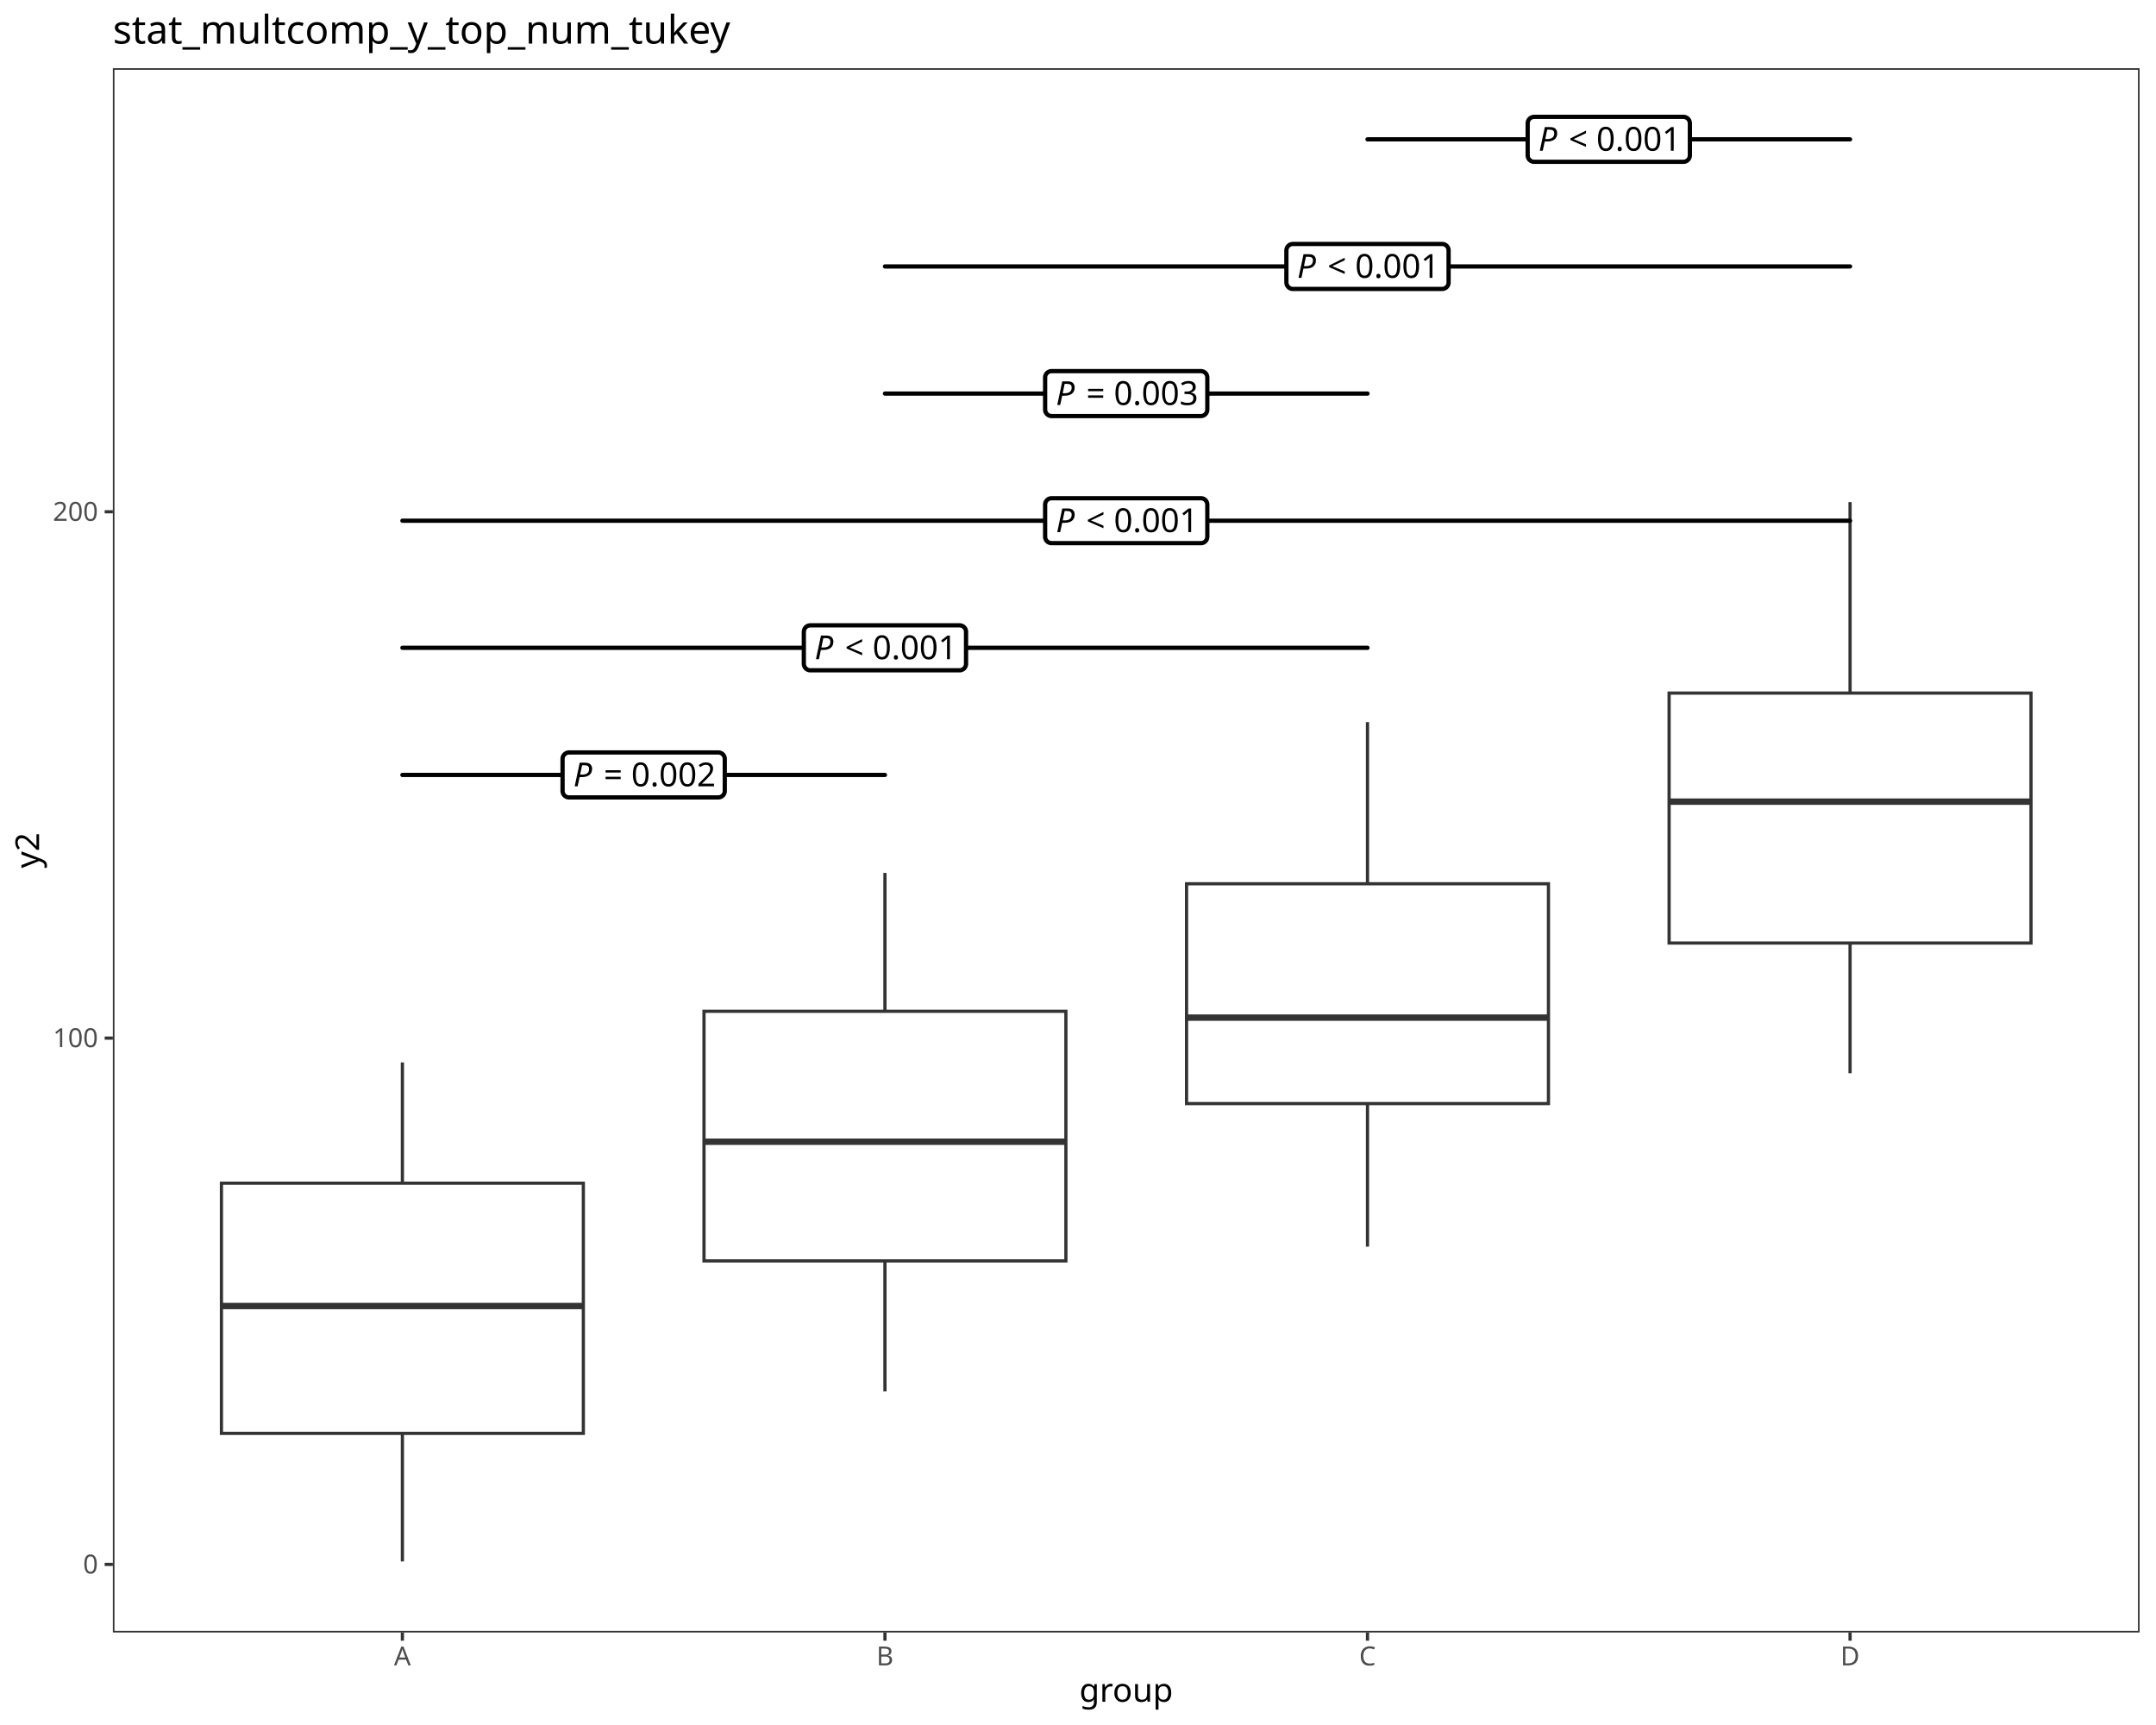
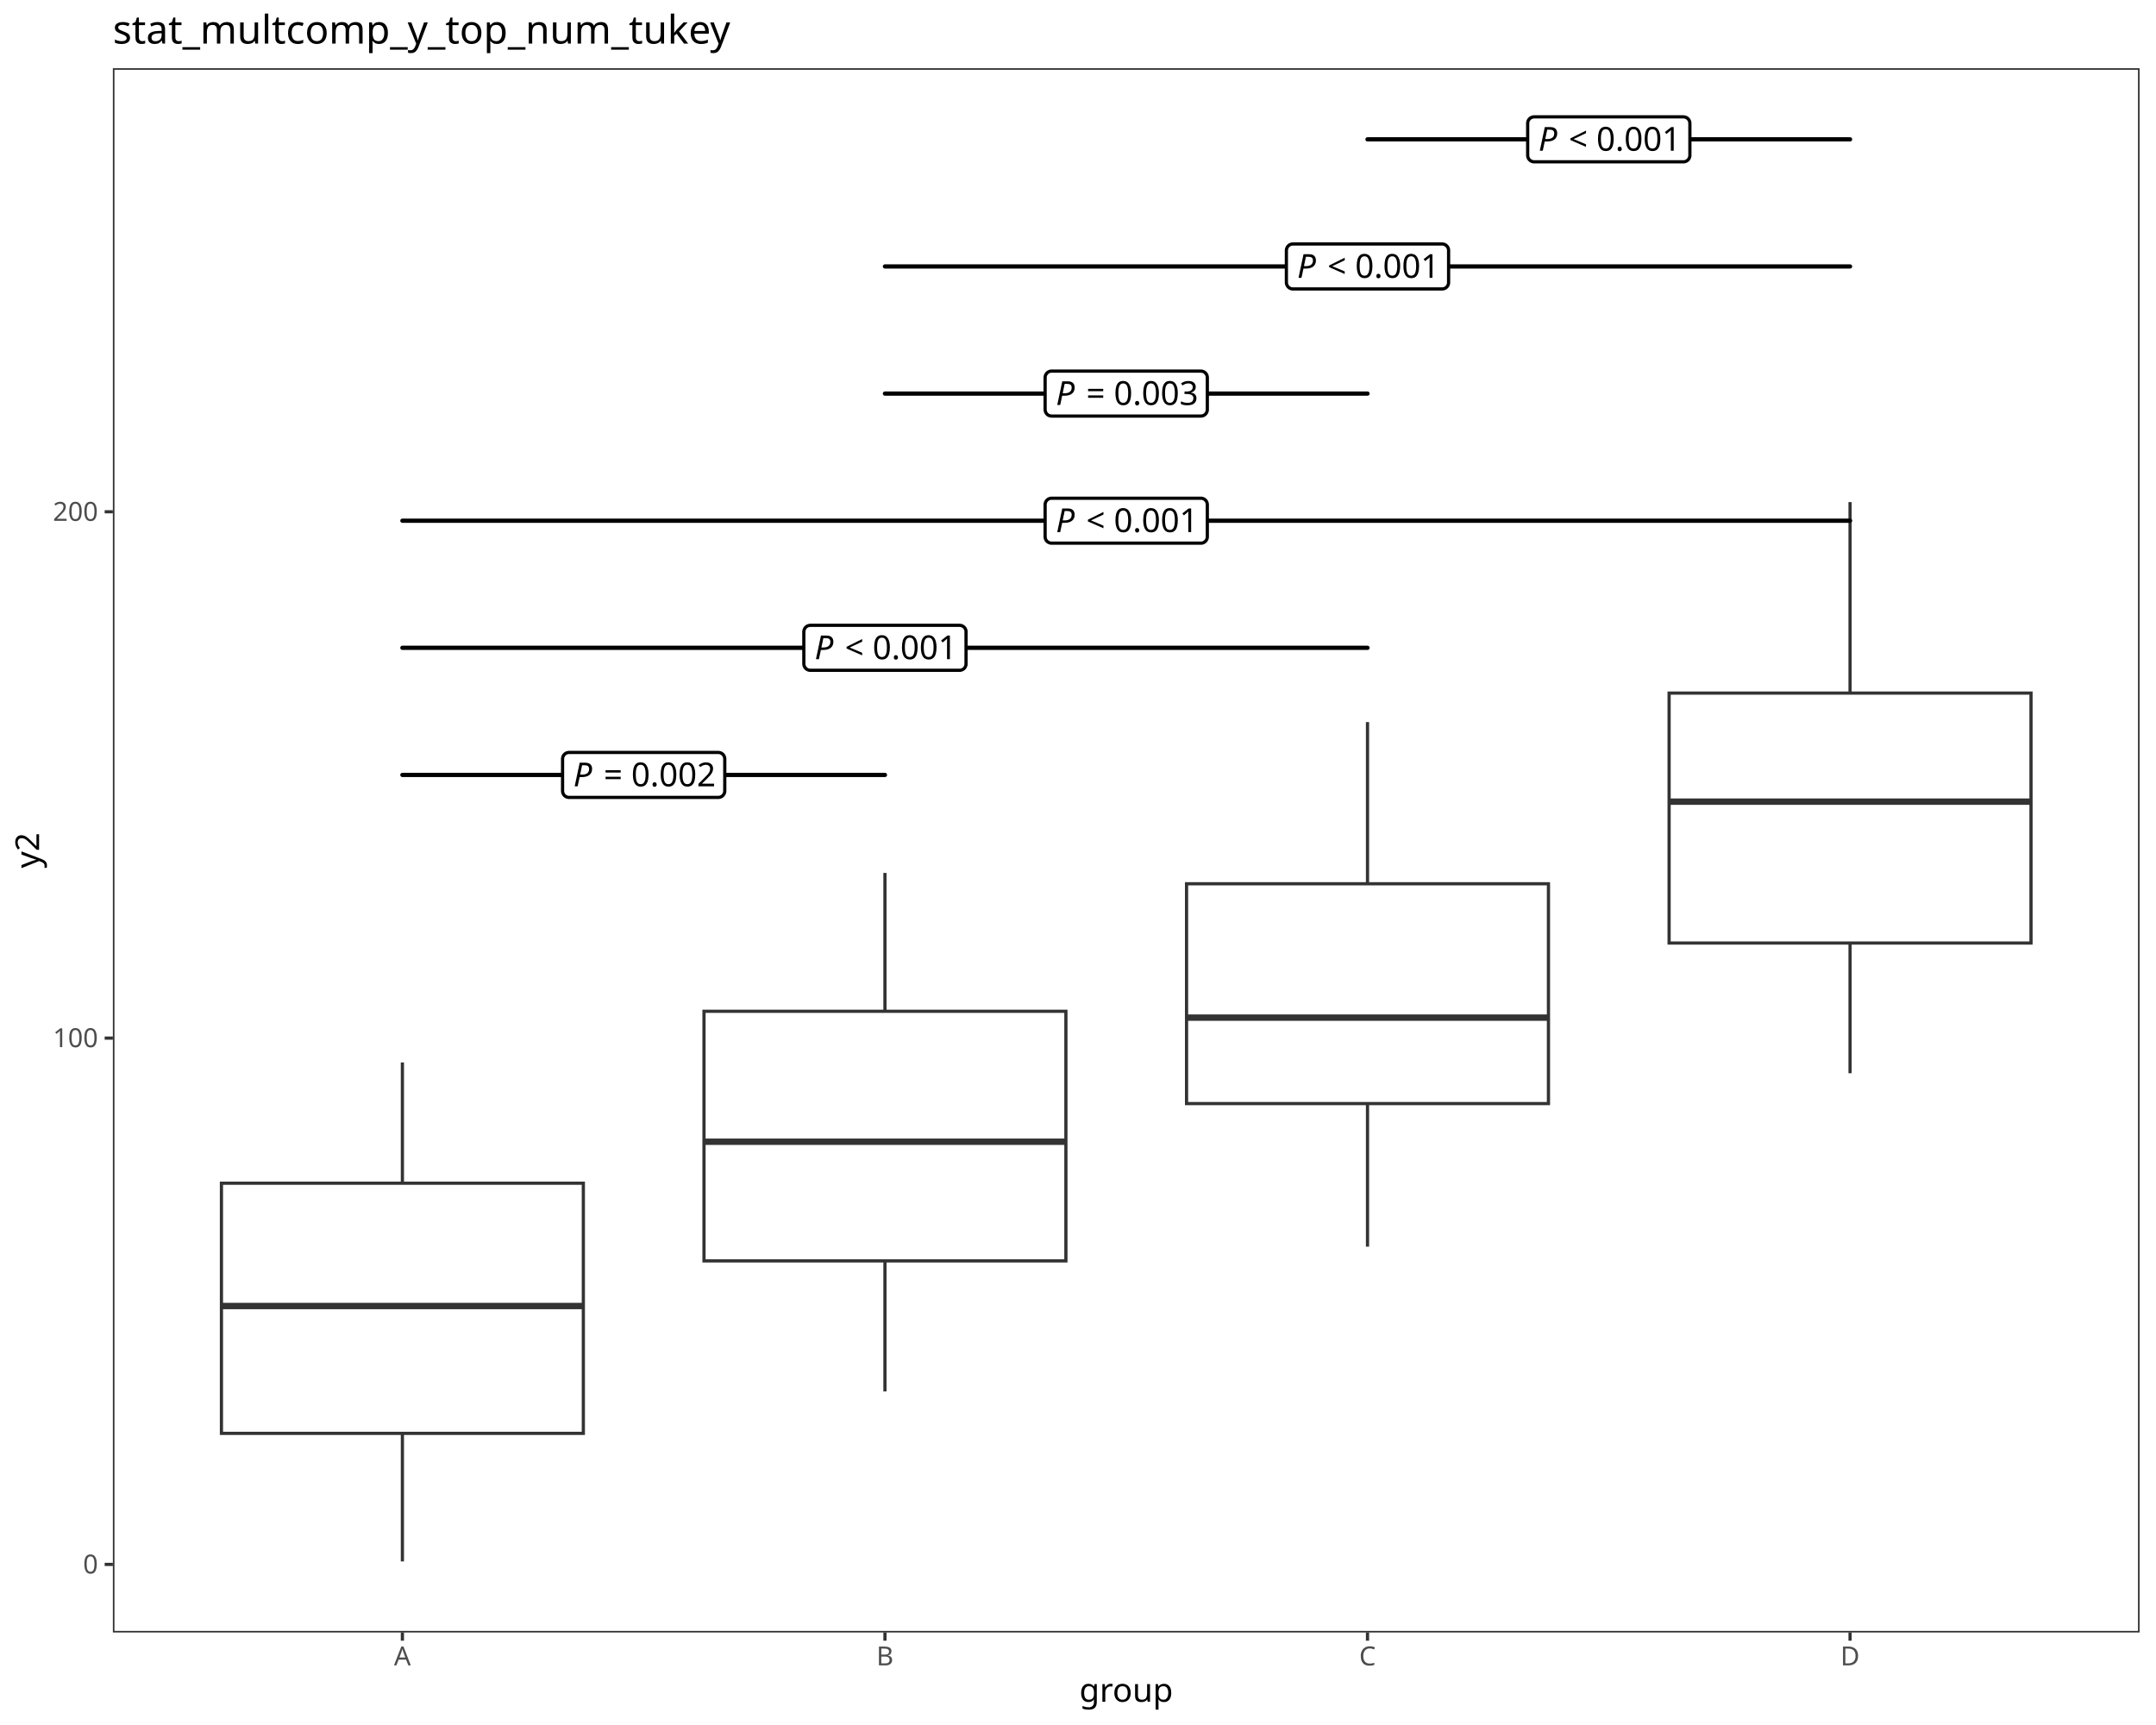
<svg xmlns="http://www.w3.org/2000/svg" class="svglite" data-engine-version="2.0" width="720.00pt" height="576.00pt" viewBox="0 0 720.00 576.00">
  <defs>
    <style type="text/css">
    .svglite line, .svglite polyline, .svglite polygon, .svglite path, .svglite rect, .svglite circle {
      fill: none;
      stroke: #000000;
      stroke-linecap: round;
      stroke-linejoin: round;
      stroke-miterlimit: 10.00;
    }
  </style>
  </defs>
  <rect width="100%" height="100%" style="stroke: none; fill: #FFFFFF;" />
  <defs>
    <clipPath id="cpMC4wMHw3MjAuMDB8MC4wMHw1NzYuMDA=">
      <rect x="0.00" y="0.00" width="720.00" height="576.00" />
    </clipPath>
  </defs>
  <g clip-path="url(#cpMC4wMHw3MjAuMDB8MC4wMHw1NzYuMDA=)">
    <rect x="0.00" y="0.00" width="720.00" height="576.00" style="stroke-width: 1.07; stroke: #FFFFFF; fill: #FFFFFF;" />
  </g>
  <defs>
    <clipPath id="cpMzcuNjl8NzE0LjUyfDIyLjc4fDU0NS4xMQ==">
      <rect x="37.69" y="22.78" width="676.83" height="522.33" />
    </clipPath>
  </defs>
  <g clip-path="url(#cpMzcuNjl8NzE0LjUyfDIyLjc4fDU0NS4xMQ==)">
    <rect x="37.69" y="22.78" width="676.83" height="522.33" style="stroke-width: 1.07; stroke: none; fill: #FFFFFF;" />
    <line x1="134.38" y1="395.09" x2="134.38" y2="354.75" style="stroke-width: 1.07; stroke: #333333; stroke-linecap: butt;" />
    <line x1="134.38" y1="478.62" x2="134.38" y2="521.37" style="stroke-width: 1.07; stroke: #333333; stroke-linecap: butt;" />
    <polygon points="73.95,395.09 73.95,478.62 194.81,478.62 194.81,395.09 73.95,395.09 " style="stroke-width: 1.07; stroke: #333333; stroke-linecap: butt; stroke-linejoin: miter; fill: #FFFFFF;" />
    <line x1="73.95" y1="436.10" x2="194.81" y2="436.10" style="stroke-width: 2.13; stroke: #333333; stroke-linecap: butt; stroke-linejoin: miter;" />
    <line x1="295.53" y1="337.68" x2="295.53" y2="291.47" style="stroke-width: 1.07; stroke: #333333; stroke-linecap: butt;" />
    <line x1="295.53" y1="421.03" x2="295.53" y2="464.62" style="stroke-width: 1.07; stroke: #333333; stroke-linecap: butt;" />
    <polygon points="235.10,337.68 235.10,421.03 355.96,421.03 355.96,337.68 235.10,337.68 " style="stroke-width: 1.07; stroke: #333333; stroke-linecap: butt; stroke-linejoin: miter; fill: #FFFFFF;" />
    <line x1="235.10" y1="381.24" x2="355.96" y2="381.24" style="stroke-width: 2.13; stroke: #333333; stroke-linecap: butt; stroke-linejoin: miter;" />
    <line x1="456.68" y1="295.10" x2="456.68" y2="241.11" style="stroke-width: 1.07; stroke: #333333; stroke-linecap: butt;" />
    <line x1="456.68" y1="368.50" x2="456.68" y2="416.28" style="stroke-width: 1.07; stroke: #333333; stroke-linecap: butt;" />
    <polygon points="396.25,295.10 396.25,368.50 517.11,368.50 517.11,295.10 396.25,295.10 " style="stroke-width: 1.07; stroke: #333333; stroke-linecap: butt; stroke-linejoin: miter; fill: #FFFFFF;" />
    <line x1="396.25" y1="339.80" x2="517.11" y2="339.80" style="stroke-width: 2.13; stroke: #333333; stroke-linecap: butt; stroke-linejoin: miter;" />
    <line x1="617.83" y1="231.43" x2="617.83" y2="167.65" style="stroke-width: 1.07; stroke: #333333; stroke-linecap: butt;" />
    <line x1="617.83" y1="314.89" x2="617.83" y2="358.36" style="stroke-width: 1.07; stroke: #333333; stroke-linecap: butt;" />
    <polygon points="557.40,231.43 557.40,314.89 678.26,314.89 678.26,231.43 557.40,231.43 " style="stroke-width: 1.07; stroke: #333333; stroke-linecap: butt; stroke-linejoin: miter; fill: #FFFFFF;" />
    <line x1="557.40" y1="267.68" x2="678.26" y2="267.68" style="stroke-width: 2.13; stroke: #333333; stroke-linecap: butt; stroke-linejoin: miter;" />
    <line x1="134.38" y1="258.76" x2="295.53" y2="258.76" style="stroke-width: 1.42;" />
-     <polygon points="190.03,266.27 239.88,266.27 239.79,266.27 240.14,266.25 240.48,266.18 240.80,266.06 241.11,265.89 241.37,265.67 241.61,265.41 241.79,265.11 241.93,264.79 242.01,264.45 242.04,264.11 242.04,264.11 242.04,253.41 242.04,253.41 242.01,253.07 241.93,252.73 241.79,252.41 241.61,252.11 241.37,251.85 241.11,251.63 240.80,251.46 240.48,251.34 240.14,251.27 239.88,251.25 190.03,251.25 190.29,251.27 189.94,251.25 189.60,251.30 189.26,251.39 188.95,251.54 188.66,251.74 188.41,251.98 188.20,252.26 188.04,252.56 187.93,252.89 187.88,253.24 187.87,253.41 187.87,264.11 187.88,263.93 187.88,264.28 187.93,264.62 188.04,264.95 188.20,265.26 188.41,265.54 188.66,265.78 188.95,265.98 189.26,266.13 189.60,266.22 189.94,266.27 " style="stroke-width: 1.42; fill: #FFFFFF;" />
+     <polygon points="190.03,266.27 239.88,266.27 239.79,266.27 240.14,266.25 240.48,266.18 240.80,266.06 241.11,265.89 241.37,265.67 241.61,265.41 241.79,265.11 241.93,264.79 242.01,264.45 242.04,264.11 242.04,264.11 242.04,253.41 242.04,253.41 242.01,253.07 241.93,252.73 241.79,252.41 241.61,252.11 241.37,251.85 241.11,251.63 240.80,251.46 240.48,251.34 240.14,251.27 239.88,251.25 190.03,251.25 190.29,251.27 189.94,251.25 189.60,251.30 189.26,251.39 188.95,251.54 188.66,251.74 188.41,251.98 188.20,252.26 188.04,252.56 187.93,252.89 187.88,253.24 187.87,253.41 187.87,264.11 187.88,263.93 187.88,264.28 187.93,264.62 188.04,264.95 188.20,265.26 188.41,265.54 188.66,265.78 188.95,265.98 189.26,266.13 189.60,266.22 189.94,266.27 " style="stroke-width: 1.07; fill: #FFFFFF;" />
    <text x="191.47" y="262.56" style="font-size: 11.04px; font-style: italic; font-family: sans;" textLength="7.37px" lengthAdjust="spacingAndGlyphs">P</text>
    <text x="198.83" y="262.56" style="font-size: 11.04px; font-family: sans;" textLength="2.76px" lengthAdjust="spacingAndGlyphs"> </text>
    <text x="201.60" y="262.56" style="font-size: 11.04px; font-family: sans;" textLength="6.45px" lengthAdjust="spacingAndGlyphs">=</text>
    <text x="208.05" y="262.56" style="font-size: 11.04px; font-family: sans;" textLength="2.76px" lengthAdjust="spacingAndGlyphs"> </text>
    <text x="210.81" y="262.56" style="font-size: 11.04px; font-family: sans;" textLength="27.63px" lengthAdjust="spacingAndGlyphs">0.002</text>
    <line x1="134.38" y1="216.31" x2="456.68" y2="216.31" style="stroke-width: 1.42;" />
-     <polygon points="270.60,223.82 320.45,223.82 320.37,223.82 320.71,223.81 321.05,223.74 321.38,223.61 321.68,223.44 321.95,223.22 322.18,222.96 322.37,222.66 322.50,222.34 322.59,222.01 322.61,221.66 322.61,221.66 322.61,210.96 322.61,210.96 322.59,210.62 322.50,210.28 322.37,209.96 322.18,209.67 321.95,209.41 321.68,209.19 321.38,209.01 321.05,208.89 320.71,208.82 320.45,208.80 270.60,208.80 270.86,208.82 270.52,208.81 270.17,208.85 269.84,208.95 269.52,209.09 269.24,209.29 268.99,209.53 268.78,209.81 268.62,210.12 268.51,210.45 268.45,210.79 268.44,210.96 268.44,221.66 268.45,221.49 268.45,221.83 268.51,222.18 268.62,222.51 268.78,222.82 268.99,223.09 269.24,223.33 269.52,223.53 269.84,223.68 270.17,223.78 270.52,223.82 " style="stroke-width: 1.42; fill: #FFFFFF;" />
+     <polygon points="270.60,223.82 320.45,223.82 320.37,223.82 320.71,223.81 321.05,223.74 321.38,223.61 321.68,223.44 321.95,223.22 322.18,222.96 322.37,222.66 322.50,222.34 322.59,222.01 322.61,221.66 322.61,221.66 322.61,210.96 322.61,210.96 322.59,210.62 322.50,210.28 322.37,209.96 322.18,209.67 321.95,209.41 321.68,209.19 321.38,209.01 321.05,208.89 320.71,208.82 320.45,208.80 270.60,208.80 270.86,208.82 270.52,208.81 270.17,208.85 269.84,208.95 269.52,209.09 269.24,209.29 268.99,209.53 268.78,209.81 268.62,210.12 268.51,210.45 268.45,210.79 268.44,210.96 268.44,221.66 268.45,221.49 268.45,221.83 268.51,222.18 268.62,222.51 268.78,222.82 268.99,223.09 269.24,223.33 269.52,223.53 269.84,223.68 270.17,223.78 270.52,223.82 " style="stroke-width: 1.07; fill: #FFFFFF;" />
    <text x="272.04" y="220.11" style="font-size: 11.04px; font-style: italic; font-family: sans;" textLength="7.37px" lengthAdjust="spacingAndGlyphs">P</text>
    <text x="279.41" y="220.11" style="font-size: 11.04px; font-family: sans;" textLength="2.76px" lengthAdjust="spacingAndGlyphs"> </text>
    <text x="282.17" y="220.11" style="font-size: 11.04px; font-family: sans;" textLength="6.45px" lengthAdjust="spacingAndGlyphs">&lt;</text>
    <text x="288.62" y="220.11" style="font-size: 11.04px; font-family: sans;" textLength="2.76px" lengthAdjust="spacingAndGlyphs"> </text>
    <text x="291.39" y="220.11" style="font-size: 11.04px; font-family: sans;" textLength="27.63px" lengthAdjust="spacingAndGlyphs">0.001</text>
    <line x1="134.38" y1="173.87" x2="617.83" y2="173.87" style="stroke-width: 1.42;" />
-     <polygon points="351.18,181.37 401.03,181.37 400.94,181.37 401.29,181.36 401.63,181.29 401.96,181.17 402.26,180.99 402.53,180.77 402.76,180.51 402.94,180.22 403.08,179.90 403.16,179.56 403.19,179.21 403.19,179.21 403.19,168.52 403.19,168.52 403.16,168.17 403.08,167.83 402.94,167.51 402.76,167.22 402.53,166.96 402.26,166.74 401.96,166.57 401.63,166.44 401.29,166.37 401.03,166.36 351.18,166.36 351.44,166.37 351.09,166.36 350.75,166.40 350.41,166.50 350.10,166.65 349.81,166.84 349.56,167.09 349.35,167.36 349.19,167.67 349.08,168.00 349.03,168.34 349.02,168.52 349.02,179.21 349.03,179.04 349.03,179.39 349.08,179.73 349.19,180.06 349.35,180.37 349.56,180.65 349.81,180.89 350.10,181.08 350.41,181.23 350.75,181.33 351.09,181.37 " style="stroke-width: 1.42; fill: #FFFFFF;" />
+     <polygon points="351.18,181.37 401.03,181.37 400.94,181.37 401.29,181.36 401.63,181.29 401.96,181.17 402.26,180.99 402.53,180.77 402.76,180.51 402.94,180.22 403.08,179.90 403.16,179.56 403.19,179.21 403.19,179.21 403.19,168.52 403.19,168.52 403.16,168.17 403.08,167.83 402.94,167.51 402.76,167.22 402.53,166.96 402.26,166.74 401.96,166.57 401.63,166.44 401.29,166.37 401.03,166.36 351.18,166.36 351.44,166.37 351.09,166.36 350.75,166.40 350.41,166.50 350.10,166.65 349.81,166.84 349.56,167.09 349.35,167.36 349.19,167.67 349.08,168.00 349.03,168.34 349.02,168.52 349.02,179.21 349.03,179.04 349.03,179.39 349.08,179.73 349.19,180.06 349.35,180.37 349.56,180.65 349.81,180.89 350.10,181.08 350.41,181.23 350.75,181.33 351.09,181.37 " style="stroke-width: 1.07; fill: #FFFFFF;" />
    <text x="352.62" y="177.67" style="font-size: 11.04px; font-style: italic; font-family: sans;" textLength="7.37px" lengthAdjust="spacingAndGlyphs">P</text>
    <text x="359.99" y="177.67" style="font-size: 11.04px; font-family: sans;" textLength="2.76px" lengthAdjust="spacingAndGlyphs"> </text>
    <text x="362.75" y="177.67" style="font-size: 11.04px; font-family: sans;" textLength="6.45px" lengthAdjust="spacingAndGlyphs">&lt;</text>
    <text x="369.20" y="177.67" style="font-size: 11.04px; font-family: sans;" textLength="2.76px" lengthAdjust="spacingAndGlyphs"> </text>
    <text x="371.96" y="177.67" style="font-size: 11.04px; font-family: sans;" textLength="27.63px" lengthAdjust="spacingAndGlyphs">0.001</text>
    <line x1="295.53" y1="131.42" x2="456.68" y2="131.42" style="stroke-width: 1.42;" />
-     <polygon points="351.18,138.93 401.03,138.93 400.94,138.93 401.29,138.91 401.63,138.84 401.96,138.72 402.26,138.54 402.53,138.33 402.76,138.06 402.94,137.77 403.08,137.45 403.16,137.11 403.19,136.77 403.19,136.77 403.19,126.07 403.19,126.07 403.16,125.72 403.08,125.39 402.94,125.07 402.76,124.77 402.53,124.51 402.26,124.29 401.96,124.12 401.63,124.00 401.29,123.93 401.03,123.91 351.18,123.91 351.44,123.93 351.09,123.91 350.75,123.95 350.41,124.05 350.10,124.20 349.81,124.40 349.56,124.64 349.35,124.92 349.19,125.22 349.08,125.55 349.03,125.90 349.02,126.07 349.02,136.77 349.03,136.59 349.03,136.94 349.08,137.28 349.19,137.61 349.35,137.92 349.56,138.20 349.81,138.44 350.10,138.64 350.41,138.79 350.75,138.88 351.09,138.93 " style="stroke-width: 1.42; fill: #FFFFFF;" />
+     <polygon points="351.18,138.93 401.03,138.93 400.94,138.93 401.29,138.91 401.63,138.84 401.96,138.72 402.26,138.54 402.53,138.33 402.76,138.06 402.94,137.77 403.08,137.45 403.16,137.11 403.19,136.77 403.19,136.77 403.19,126.07 403.19,126.07 403.16,125.72 403.08,125.39 402.94,125.07 402.76,124.77 402.53,124.51 402.26,124.29 401.96,124.12 401.63,124.00 401.29,123.93 401.03,123.91 351.18,123.91 351.44,123.93 351.09,123.91 350.75,123.95 350.41,124.05 350.10,124.20 349.81,124.40 349.56,124.64 349.35,124.92 349.19,125.22 349.08,125.55 349.03,125.90 349.02,126.07 349.02,136.77 349.03,136.59 349.03,136.94 349.08,137.28 349.19,137.61 349.35,137.92 349.56,138.20 349.81,138.44 350.10,138.64 350.41,138.79 350.75,138.88 351.09,138.93 " style="stroke-width: 1.07; fill: #FFFFFF;" />
    <text x="352.62" y="135.22" style="font-size: 11.04px; font-style: italic; font-family: sans;" textLength="7.37px" lengthAdjust="spacingAndGlyphs">P</text>
    <text x="359.99" y="135.22" style="font-size: 11.04px; font-family: sans;" textLength="2.76px" lengthAdjust="spacingAndGlyphs"> </text>
    <text x="362.75" y="135.22" style="font-size: 11.04px; font-family: sans;" textLength="6.45px" lengthAdjust="spacingAndGlyphs">=</text>
    <text x="369.20" y="135.22" style="font-size: 11.04px; font-family: sans;" textLength="2.76px" lengthAdjust="spacingAndGlyphs"> </text>
    <text x="371.96" y="135.22" style="font-size: 11.04px; font-family: sans;" textLength="27.63px" lengthAdjust="spacingAndGlyphs">0.003</text>
    <line x1="295.53" y1="88.97" x2="617.83" y2="88.97" style="stroke-width: 1.42;" />
-     <polygon points="431.75,96.48 481.60,96.48 481.52,96.48 481.86,96.46 482.21,96.40 482.53,96.27 482.83,96.10 483.10,95.88 483.33,95.62 483.52,95.32 483.65,95.00 483.74,94.67 483.76,94.32 483.76,94.32 483.76,83.62 483.76,83.62 483.74,83.28 483.65,82.94 483.52,82.62 483.33,82.33 483.10,82.07 482.83,81.85 482.53,81.67 482.21,81.55 481.86,81.48 481.60,81.46 431.75,81.46 432.02,81.48 431.67,81.47 431.32,81.51 430.99,81.60 430.67,81.75 430.39,81.95 430.14,82.19 429.93,82.47 429.77,82.78 429.66,83.11 429.60,83.45 429.59,83.62 429.59,94.32 429.60,94.15 429.60,94.49 429.66,94.84 429.77,95.17 429.93,95.47 430.14,95.75 430.39,95.99 430.67,96.19 430.99,96.34 431.32,96.44 431.67,96.48 " style="stroke-width: 1.42; fill: #FFFFFF;" />
+     <polygon points="431.75,96.48 481.60,96.48 481.52,96.48 481.86,96.46 482.21,96.40 482.53,96.27 482.83,96.10 483.10,95.88 483.33,95.62 483.52,95.32 483.65,95.00 483.74,94.67 483.76,94.32 483.76,94.32 483.76,83.62 483.76,83.62 483.74,83.28 483.65,82.94 483.52,82.62 483.33,82.33 483.10,82.07 482.83,81.85 482.53,81.67 482.21,81.55 481.86,81.48 481.60,81.46 431.75,81.46 432.02,81.48 431.67,81.47 431.32,81.51 430.99,81.60 430.67,81.75 430.39,81.95 430.14,82.19 429.93,82.47 429.77,82.78 429.66,83.11 429.60,83.45 429.59,83.62 429.59,94.32 429.60,94.15 429.60,94.49 429.66,94.84 429.77,95.17 429.93,95.47 430.14,95.75 430.39,95.99 430.67,96.19 430.99,96.34 431.32,96.44 431.67,96.48 " style="stroke-width: 1.07; fill: #FFFFFF;" />
    <text x="433.19" y="92.77" style="font-size: 11.04px; font-style: italic; font-family: sans;" textLength="7.37px" lengthAdjust="spacingAndGlyphs">P</text>
    <text x="440.56" y="92.77" style="font-size: 11.04px; font-family: sans;" textLength="2.76px" lengthAdjust="spacingAndGlyphs"> </text>
    <text x="443.32" y="92.77" style="font-size: 11.04px; font-family: sans;" textLength="6.45px" lengthAdjust="spacingAndGlyphs">&lt;</text>
    <text x="449.77" y="92.77" style="font-size: 11.04px; font-family: sans;" textLength="2.76px" lengthAdjust="spacingAndGlyphs"> </text>
    <text x="452.54" y="92.77" style="font-size: 11.04px; font-family: sans;" textLength="27.63px" lengthAdjust="spacingAndGlyphs">0.001</text>
    <line x1="456.68" y1="46.53" x2="617.83" y2="46.53" style="stroke-width: 1.42;" />
-     <polygon points="512.33,54.03 562.18,54.03 562.09,54.03 562.44,54.02 562.78,53.95 563.11,53.83 563.41,53.65 563.68,53.43 563.91,53.17 564.09,52.88 564.23,52.56 564.31,52.22 564.34,51.87 564.34,51.87 564.34,41.18 564.34,41.18 564.31,40.83 564.23,40.49 564.09,40.17 563.91,39.88 563.68,39.62 563.41,39.40 563.11,39.23 562.78,39.10 562.44,39.03 562.18,39.02 512.33,39.02 512.59,39.03 512.24,39.02 511.90,39.06 511.56,39.16 511.25,39.31 510.96,39.50 510.71,39.75 510.50,40.02 510.34,40.33 510.23,40.66 510.18,41.00 510.17,41.18 510.17,51.87 510.18,51.70 510.18,52.05 510.23,52.39 510.34,52.72 510.50,53.03 510.71,53.31 510.96,53.55 511.25,53.74 511.56,53.89 511.90,53.99 512.24,54.03 " style="stroke-width: 1.42; fill: #FFFFFF;" />
+     <polygon points="512.33,54.03 562.18,54.03 562.09,54.03 562.44,54.02 562.78,53.95 563.11,53.83 563.41,53.65 563.68,53.43 563.91,53.17 564.09,52.88 564.23,52.56 564.31,52.22 564.34,51.87 564.34,51.87 564.34,41.18 564.34,41.18 564.31,40.83 564.23,40.49 564.09,40.17 563.91,39.88 563.68,39.62 563.41,39.40 563.11,39.23 562.78,39.10 562.44,39.03 562.18,39.02 512.33,39.02 512.59,39.03 512.24,39.02 511.90,39.06 511.56,39.16 511.25,39.31 510.96,39.50 510.71,39.75 510.50,40.02 510.34,40.33 510.23,40.66 510.18,41.00 510.17,41.18 510.17,51.87 510.18,51.70 510.18,52.05 510.23,52.39 510.34,52.72 510.50,53.03 510.71,53.31 510.96,53.55 511.25,53.74 511.56,53.89 511.90,53.99 512.24,54.03 " style="stroke-width: 1.07; fill: #FFFFFF;" />
    <text x="513.77" y="50.33" style="font-size: 11.04px; font-style: italic; font-family: sans;" textLength="7.37px" lengthAdjust="spacingAndGlyphs">P</text>
    <text x="521.14" y="50.33" style="font-size: 11.04px; font-family: sans;" textLength="2.76px" lengthAdjust="spacingAndGlyphs"> </text>
    <text x="523.90" y="50.33" style="font-size: 11.04px; font-family: sans;" textLength="6.45px" lengthAdjust="spacingAndGlyphs">&lt;</text>
    <text x="530.35" y="50.33" style="font-size: 11.04px; font-family: sans;" textLength="2.76px" lengthAdjust="spacingAndGlyphs"> </text>
    <text x="533.11" y="50.33" style="font-size: 11.04px; font-family: sans;" textLength="27.63px" lengthAdjust="spacingAndGlyphs">0.001</text>
    <rect x="37.69" y="22.78" width="676.83" height="522.33" style="stroke-width: 1.07; stroke: #333333;" />
  </g>
  <g clip-path="url(#cpMC4wMHw3MjAuMDB8MC4wMHw1NzYuMDA=)">
    <text x="32.76" y="525.41" text-anchor="end" style="font-size: 8.80px; fill: #4D4D4D; font-family: sans;" textLength="4.89px" lengthAdjust="spacingAndGlyphs">0</text>
    <text x="32.76" y="349.66" text-anchor="end" style="font-size: 8.80px; fill: #4D4D4D; font-family: sans;" textLength="14.68px" lengthAdjust="spacingAndGlyphs">100</text>
    <text x="32.76" y="173.92" text-anchor="end" style="font-size: 8.80px; fill: #4D4D4D; font-family: sans;" textLength="14.68px" lengthAdjust="spacingAndGlyphs">200</text>
    <polyline points="34.95,522.38 37.69,522.38 " style="stroke-width: 1.07; stroke: #333333; stroke-linecap: butt;" />
    <polyline points="34.95,346.63 37.69,346.63 " style="stroke-width: 1.07; stroke: #333333; stroke-linecap: butt;" />
    <polyline points="34.95,170.89 37.69,170.89 " style="stroke-width: 1.07; stroke: #333333; stroke-linecap: butt;" />
    <polyline points="134.38,547.85 134.38,545.11 " style="stroke-width: 1.07; stroke: #333333; stroke-linecap: butt;" />
    <polyline points="295.53,547.85 295.53,545.11 " style="stroke-width: 1.07; stroke: #333333; stroke-linecap: butt;" />
    <polyline points="456.68,547.85 456.68,545.11 " style="stroke-width: 1.07; stroke: #333333; stroke-linecap: butt;" />
    <polyline points="617.83,547.85 617.83,545.11 " style="stroke-width: 1.07; stroke: #333333; stroke-linecap: butt;" />
    <text x="134.38" y="556.10" text-anchor="middle" style="font-size: 8.80px; fill: #4D4D4D; font-family: sans;" textLength="5.87px" lengthAdjust="spacingAndGlyphs">A</text>
    <text x="295.53" y="556.10" text-anchor="middle" style="font-size: 8.80px; fill: #4D4D4D; font-family: sans;" textLength="5.87px" lengthAdjust="spacingAndGlyphs">B</text>
    <text x="456.68" y="556.10" text-anchor="middle" style="font-size: 8.80px; fill: #4D4D4D; font-family: sans;" textLength="6.36px" lengthAdjust="spacingAndGlyphs">C</text>
    <text x="617.83" y="556.10" text-anchor="middle" style="font-size: 8.80px; fill: #4D4D4D; font-family: sans;" textLength="6.36px" lengthAdjust="spacingAndGlyphs">D</text>
    <text x="376.10" y="568.24" text-anchor="middle" style="font-size: 11.00px; font-family: sans;" textLength="28.14px" lengthAdjust="spacingAndGlyphs">group</text>
    <text transform="translate(13.05,283.95) rotate(-90)" text-anchor="middle" style="font-size: 11.00px; font-family: sans;" textLength="11.62px" lengthAdjust="spacingAndGlyphs">y2</text>
    <text x="37.69" y="14.56" style="font-size: 13.20px; font-family: sans;" textLength="197.42px" lengthAdjust="spacingAndGlyphs">stat_multcomp_y_top_num_tukey</text>
  </g>
</svg>
